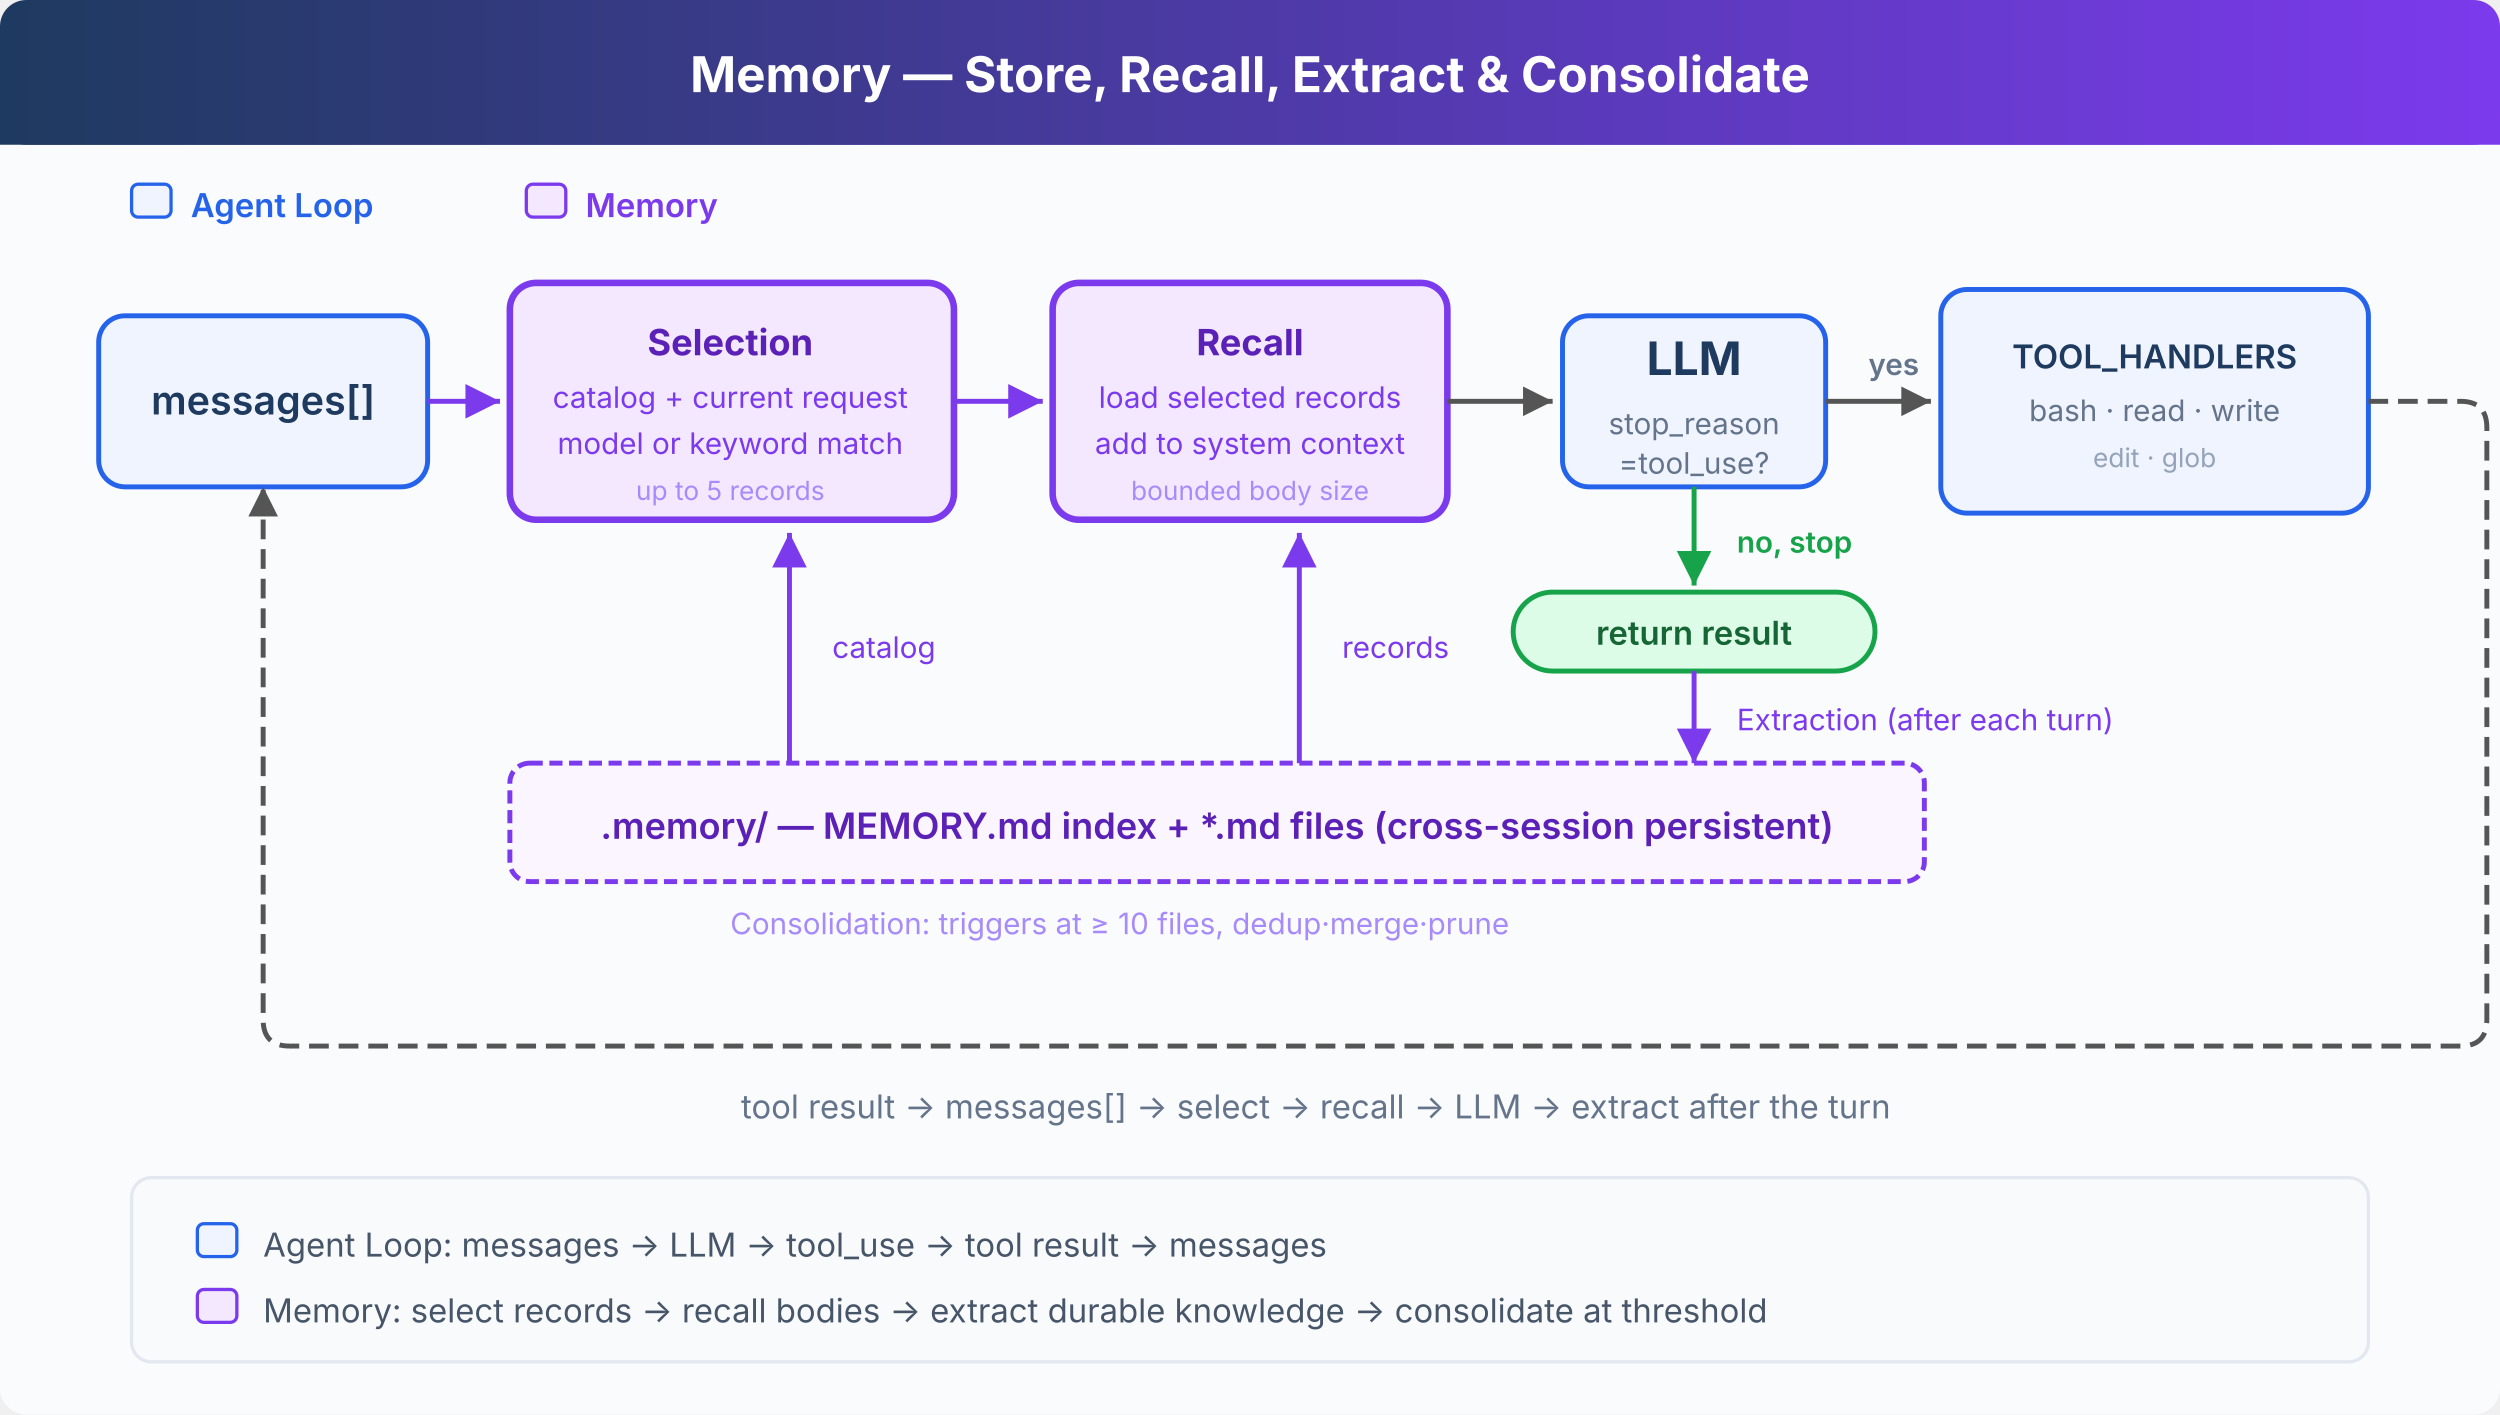
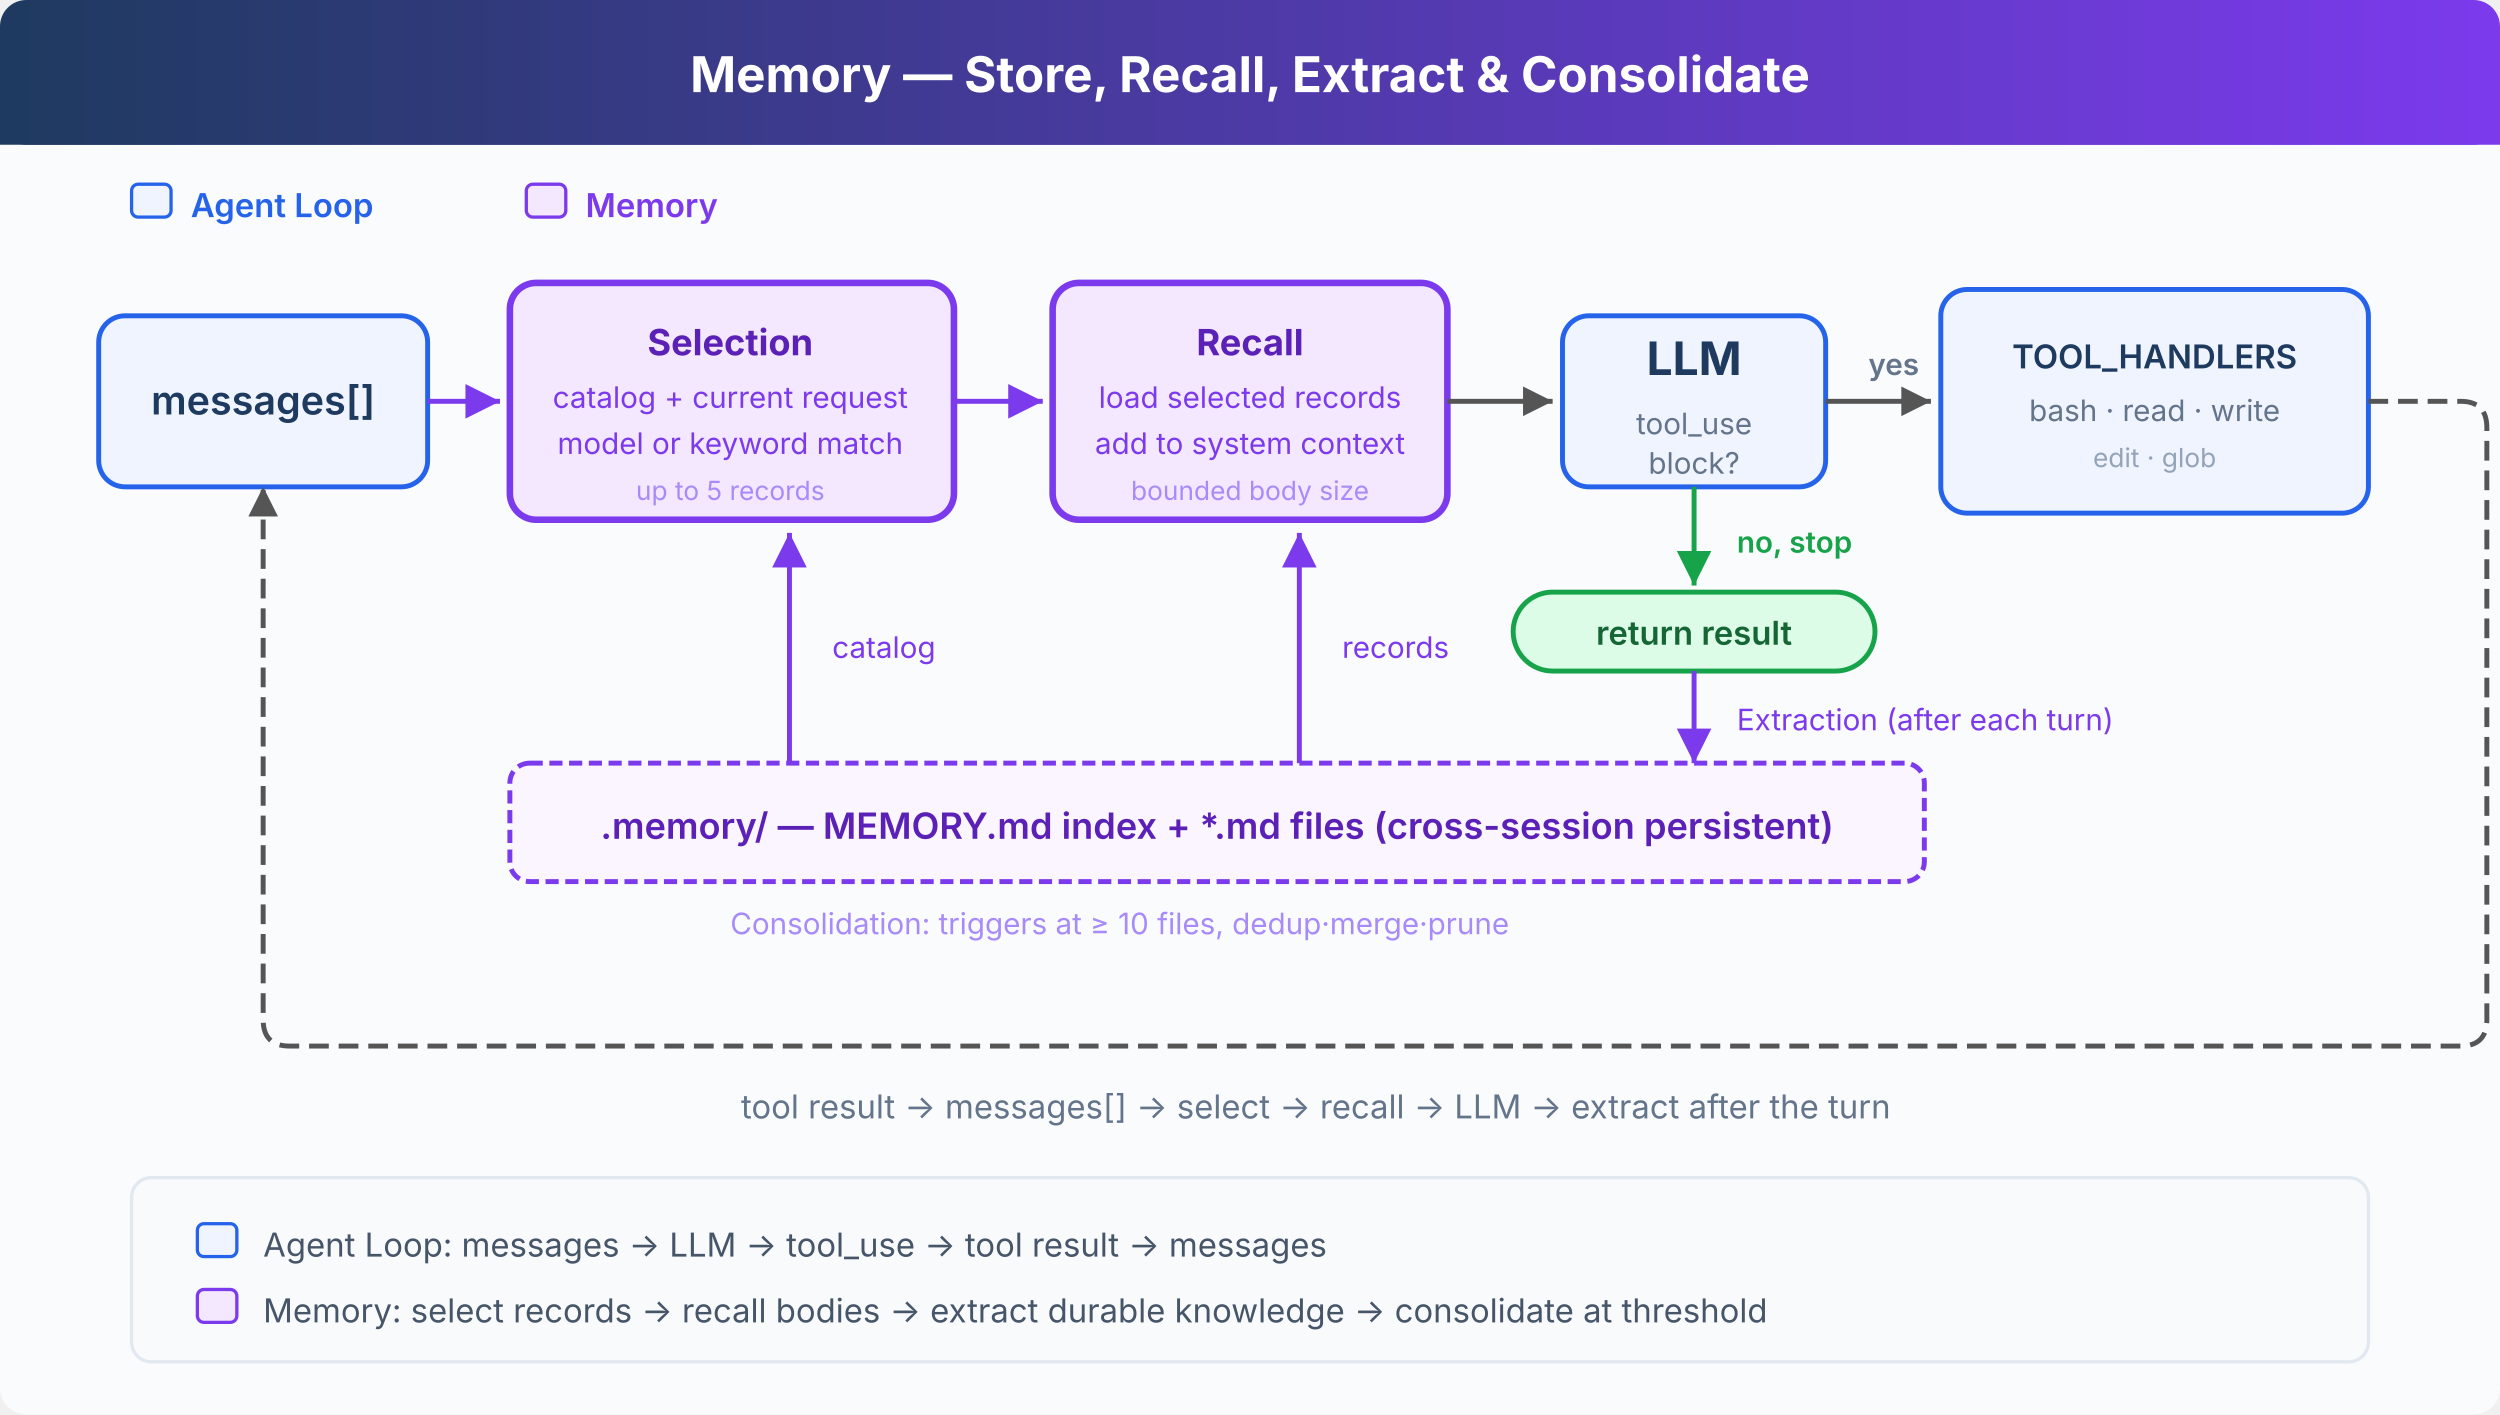
<svg xmlns="http://www.w3.org/2000/svg" viewBox="0 0 760 430" font-family="system-ui, -apple-system, sans-serif">
  <defs>
    <linearGradient id="header" x1="0" y1="0" x2="1" y2="0">
      <stop offset="0%" stop-color="#1e3a5f" />
      <stop offset="100%" stop-color="#7c3aed" />
    </linearGradient>
    <marker id="arrow" viewBox="0 0 10 10" refX="10" refY="5" markerWidth="6" markerHeight="6" orient="auto-start-reverse">
      <path d="M 0 0 L 10 5 L 0 10 z" fill="#555" />
    </marker>
    <marker id="arrow-purple" viewBox="0 0 10 10" refX="10" refY="5" markerWidth="7" markerHeight="7" orient="auto-start-reverse">
      <path d="M 0 0 L 10 5 L 0 10 z" fill="#7c3aed" />
    </marker>
    <marker id="arrow-green" viewBox="0 0 10 10" refX="10" refY="5" markerWidth="7" markerHeight="7" orient="auto-start-reverse">
      <path d="M 0 0 L 10 5 L 0 10 z" fill="#16a34a" />
    </marker>
  </defs>
  <rect width="760" height="430" fill="#fafbfc" rx="8" />
  <rect x="0" y="0" width="760" height="44" fill="url(#header)" rx="8" />
  <rect x="0" y="36" width="760" height="8" fill="url(#header)" />
  <text x="380" y="28" fill="#fff" font-size="15" font-weight="700" text-anchor="middle">Memory — Store, Recall, Extract &amp; Consolidate</text>
  <rect x="40" y="56" width="12" height="10" rx="2" fill="#f0f4ff" stroke="#2563eb" stroke-width="1" />
  <text x="58" y="66" fill="#2563eb" font-size="10" font-weight="600">Agent Loop</text>
  <rect x="160" y="56" width="12" height="10" rx="2" fill="#f3e8ff" stroke="#7c3aed" stroke-width="1" />
  <text x="178" y="66" fill="#7c3aed" font-size="10" font-weight="600">Memory</text>
  <rect x="30" y="96" width="100" height="52" rx="8" fill="#f0f4ff" stroke="#2563eb" stroke-width="1.5" />
  <text x="80" y="126" fill="#1e3a5f" font-size="12" font-weight="600" text-anchor="middle">messages[]</text>
  <line x1="130" y1="122" x2="152" y2="122" stroke="#7c3aed" stroke-width="1.5" marker-end="url(#arrow-purple)" />
  <rect x="155" y="86" width="135" height="72" rx="8" fill="#f3e8ff" stroke="#7c3aed" stroke-width="2" />
  <text x="222" y="108" fill="#5b21b6" font-size="11" font-weight="700" text-anchor="middle">Selection</text>
  <text x="222" y="124" fill="#7c3aed" font-size="9" text-anchor="middle">catalog + current request</text>
  <text x="222" y="138" fill="#7c3aed" font-size="9" text-anchor="middle">model or keyword match</text>
  <text x="222" y="152" fill="#a78bfa" font-size="8" text-anchor="middle">up to 5 records</text>
  <line x1="290" y1="122" x2="317" y2="122" stroke="#7c3aed" stroke-width="1.5" marker-end="url(#arrow-purple)" />
  <rect x="320" y="86" width="120" height="72" rx="8" fill="#f3e8ff" stroke="#7c3aed" stroke-width="2" />
  <text x="380" y="108" fill="#5b21b6" font-size="11" font-weight="700" text-anchor="middle">Recall</text>
  <text x="380" y="124" fill="#7c3aed" font-size="9" text-anchor="middle">load selected records</text>
  <text x="380" y="138" fill="#7c3aed" font-size="9" text-anchor="middle">add to system context</text>
  <text x="380" y="152" fill="#a78bfa" font-size="8" text-anchor="middle">bounded body size</text>
  <line x1="440" y1="122" x2="472" y2="122" stroke="#555" stroke-width="1.5" marker-end="url(#arrow)" />
  <rect x="475" y="96" width="80" height="52" rx="8" fill="#f0f4ff" stroke="#2563eb" stroke-width="1.5" />
  <text x="515" y="114" fill="#1e3a5f" font-size="14" font-weight="700" text-anchor="middle">LLM</text>
-   <text x="515" y="132" fill="#64748b" font-size="9" text-anchor="middle">stop_reason</text>
-   <text x="515" y="144" fill="#64748b" font-size="9" text-anchor="middle">=tool_use?</text>
+   <text x="515" y="132" fill="#64748b" font-size="9" text-anchor="middle">tool_use</text>
+   <text x="515" y="144" fill="#64748b" font-size="9" text-anchor="middle">block?</text>
  <line x1="515" y1="148" x2="515" y2="178" stroke="#16a34a" stroke-width="1.5" marker-end="url(#arrow-green)" />
  <text x="528" y="168" fill="#16a34a" font-size="9" font-weight="600">no, stop</text>
  <rect x="460" y="180" width="110" height="24" rx="12" fill="#dcfce7" stroke="#16a34a" stroke-width="1.5" />
  <text x="515" y="196" fill="#166534" font-size="10" font-weight="600" text-anchor="middle">return result</text>
  <line x1="555" y1="122" x2="587" y2="122" stroke="#555" stroke-width="1.5" marker-end="url(#arrow)" />
  <text x="568" y="114" fill="#64748b" font-size="9" font-weight="600">yes</text>
  <rect x="590" y="88" width="130" height="68" rx="8" fill="#f0f4ff" stroke="#2563eb" stroke-width="1.5" />
  <text x="655" y="112" fill="#1e3a5f" font-size="10" font-weight="600" text-anchor="middle">TOOL_HANDLERS</text>
  <text x="655" y="128" fill="#64748b" font-size="9" text-anchor="middle">bash · read · write</text>
  <text x="655" y="142" fill="#94a3b8" font-size="8" text-anchor="middle">edit · glob</text>
  <rect x="155" y="232" width="430" height="36" rx="6" fill="#faf5ff" stroke="#7c3aed" stroke-width="1.5" stroke-dasharray="4,2" />
  <text x="370" y="255" fill="#5b21b6" font-size="11" font-weight="600" text-anchor="middle">.memory/ — MEMORY.md index + *.md files (cross-session persistent)</text>
  <path d="M 240 232 L 240 162" fill="none" stroke="#7c3aed" stroke-width="1.5" marker-end="url(#arrow-purple)" />
  <text x="253" y="200" fill="#7c3aed" font-size="9">catalog</text>
  <path d="M 395 232 L 395 162" fill="none" stroke="#7c3aed" stroke-width="1.5" marker-end="url(#arrow-purple)" />
  <text x="408" y="200" fill="#7c3aed" font-size="9">records</text>
  <path d="M 515 204 L 515 232" fill="none" stroke="#7c3aed" stroke-width="1.5" marker-end="url(#arrow-purple)" />
  <text x="528" y="222" fill="#7c3aed" font-size="9">Extraction (after each turn)</text>
  <text x="222" y="284" fill="#a78bfa" font-size="9">Consolidation: triggers at ≥ 10 files, dedup·merge·prune</text>
  <path d="M 720 122 L 748 122 Q 756 122 756 130 L 756 310 Q 756 318 748 318 L 88 318 Q 80 318 80 310 L 80 148" fill="none" stroke="#555" stroke-width="1.5" marker-end="url(#arrow)" stroke-dasharray="6,3" />
  <text x="400" y="340" fill="#64748b" font-size="10" text-anchor="middle">tool result → messages[] → select → recall → LLM → extract after the turn</text>
  <rect x="40" y="358" width="680" height="56" rx="6" fill="#f8fafc" stroke="#e2e8f0" stroke-width="1" />
  <rect x="60" y="372" width="12" height="10" rx="2" fill="#f0f4ff" stroke="#2563eb" stroke-width="1" />
  <text x="80" y="382" fill="#475569" font-size="10">Agent Loop: messages → LLM → tool_use → tool result → messages</text>
  <rect x="60" y="392" width="12" height="10" rx="2" fill="#f3e8ff" stroke="#7c3aed" stroke-width="1" />
  <text x="80" y="402" fill="#475569" font-size="10">Memory: select records → recall bodies → extract durable knowledge → consolidate at threshold</text>
</svg>
